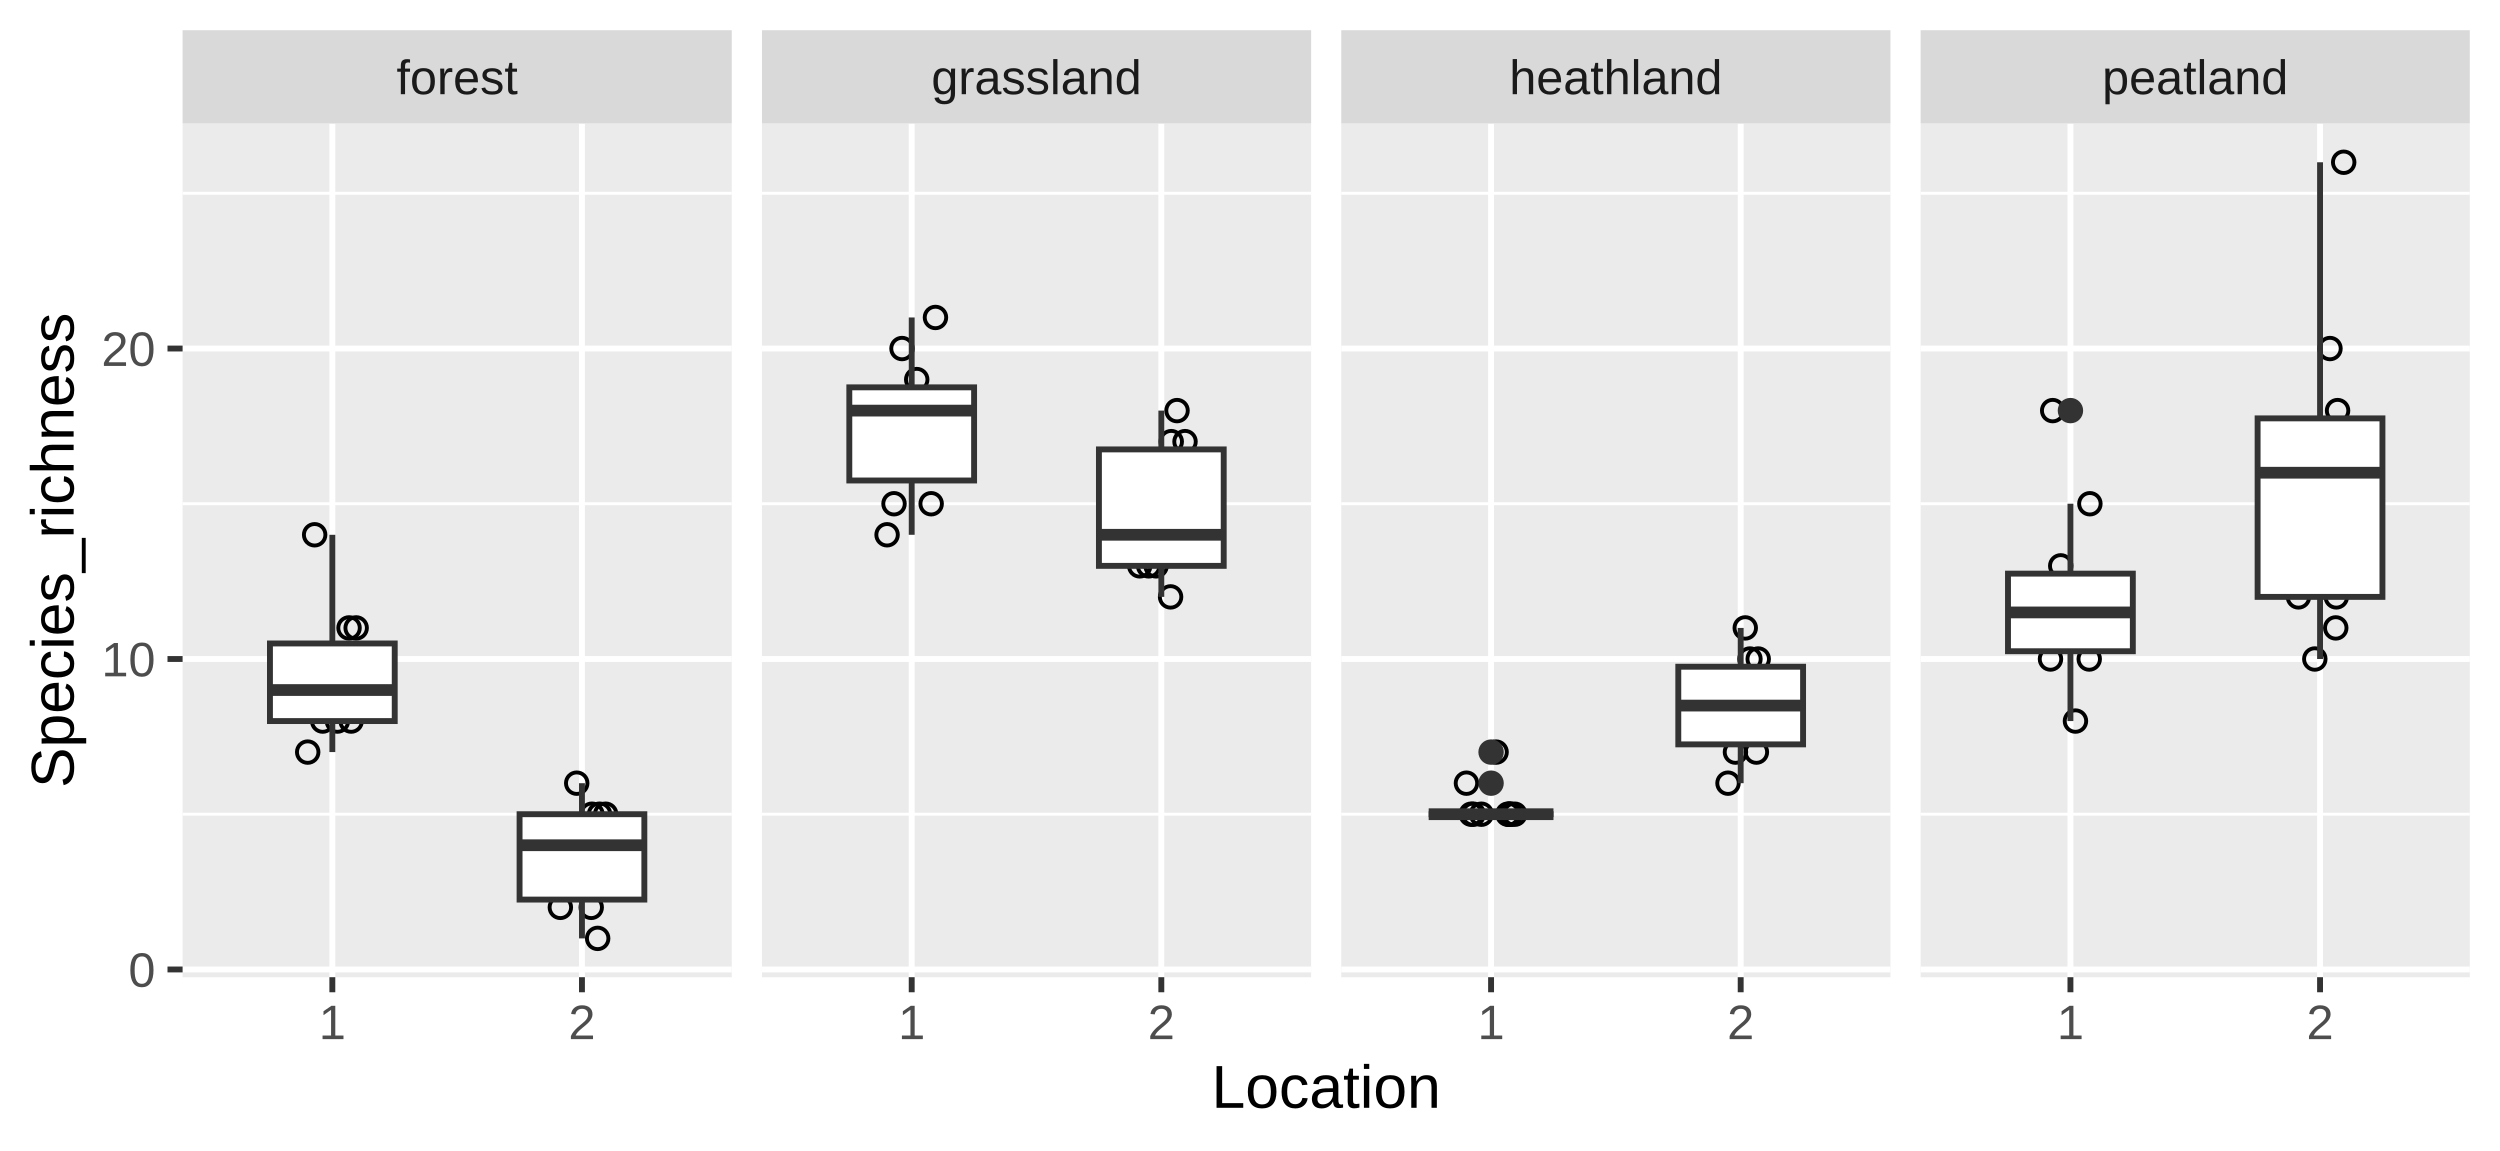
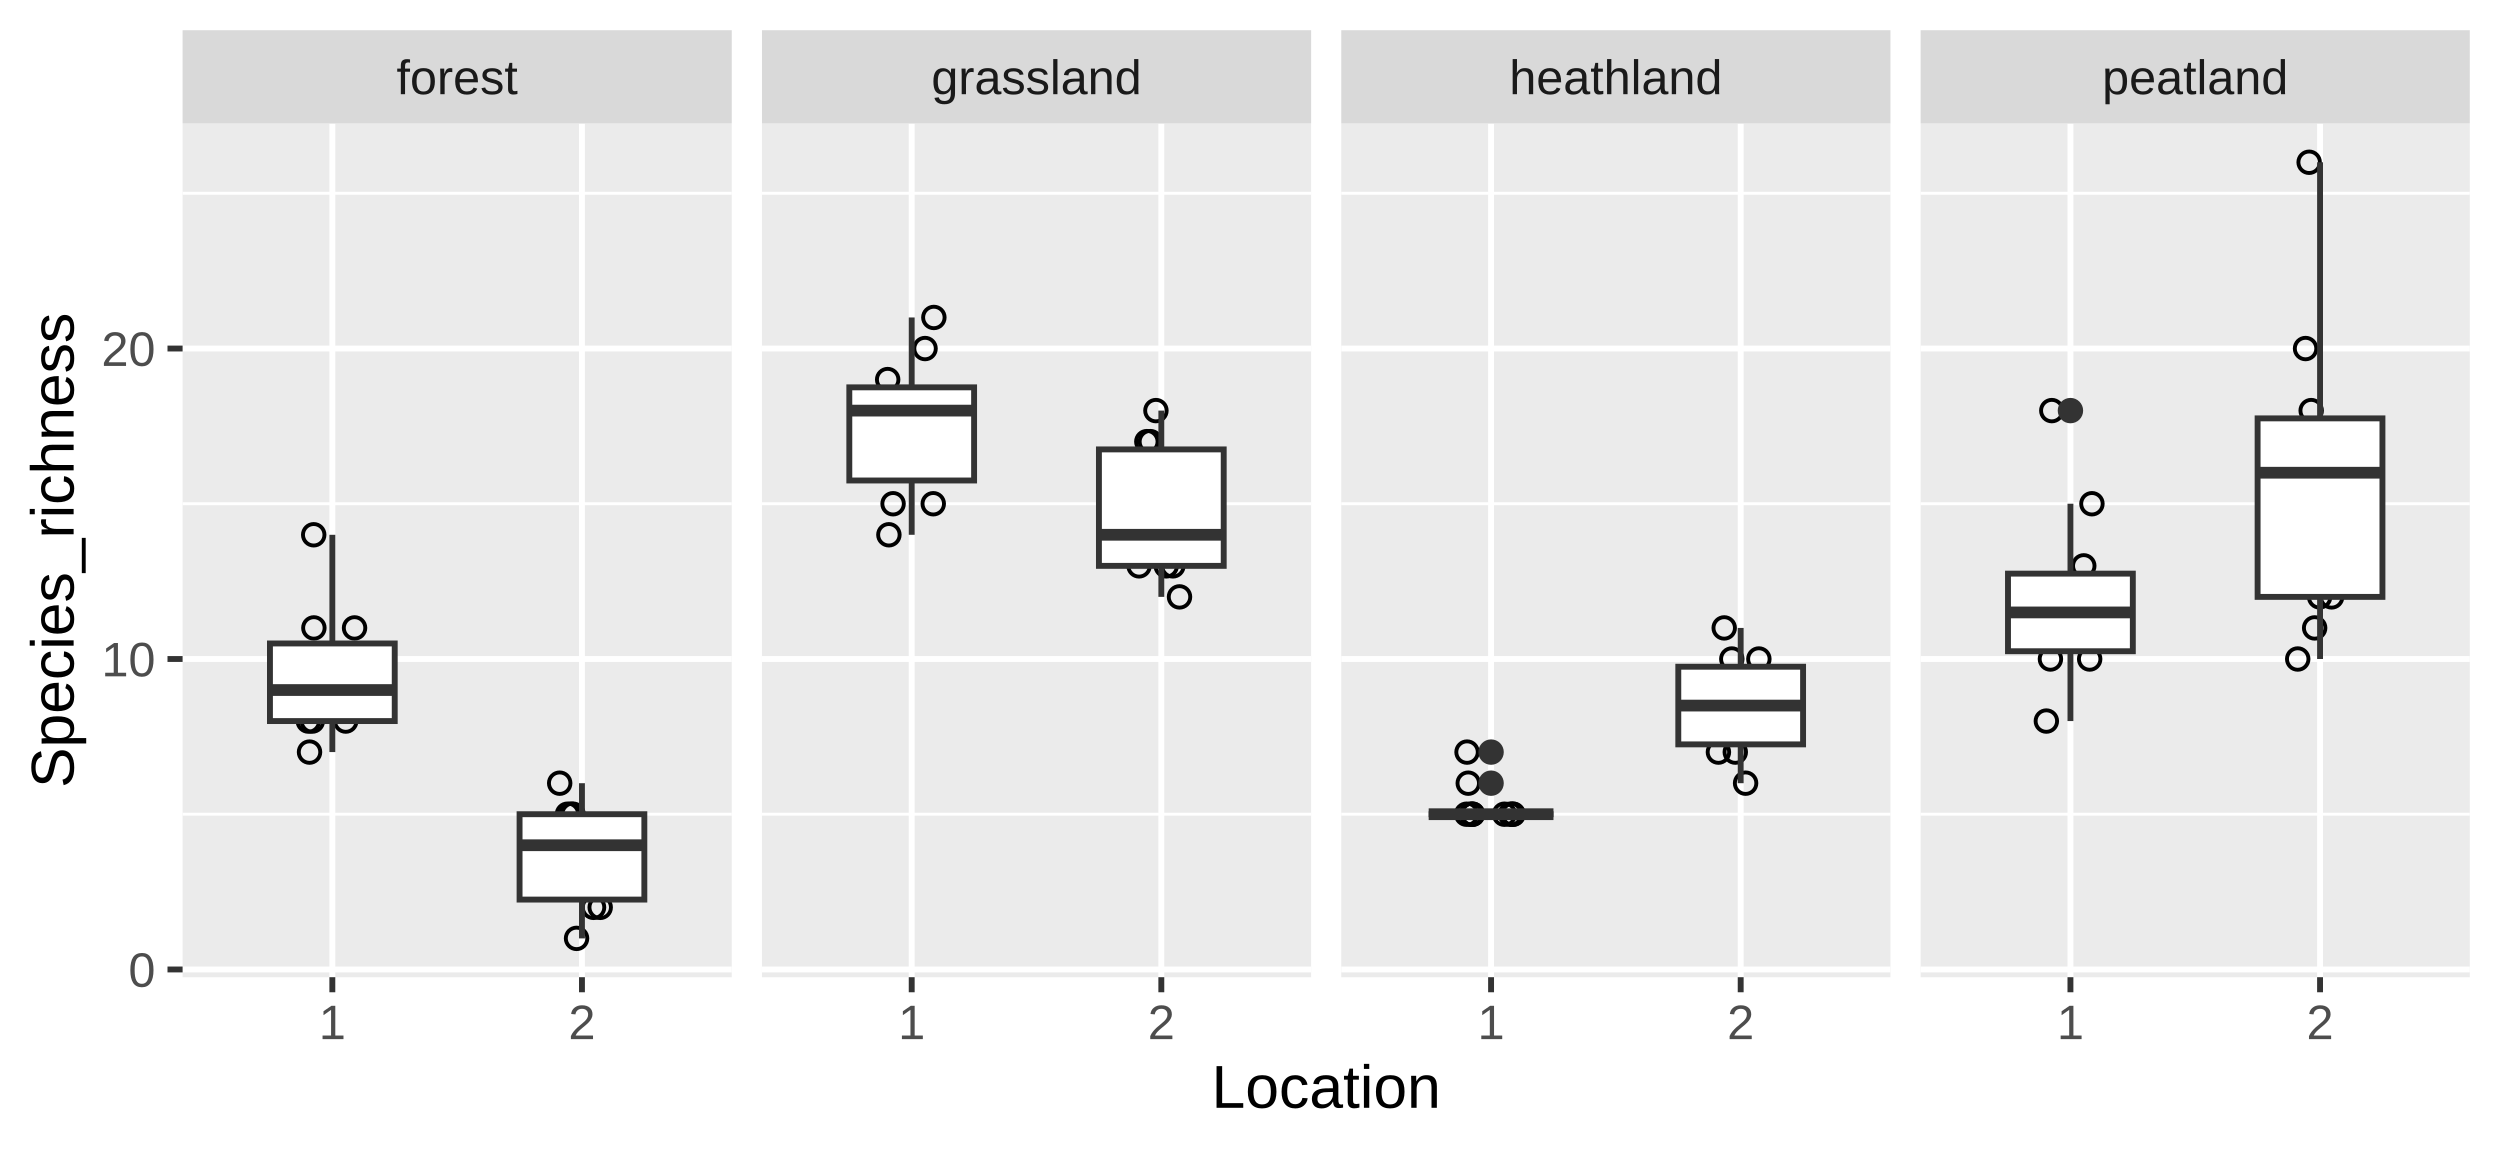
<svg xmlns="http://www.w3.org/2000/svg" width="453.60pt" height="208.80pt" viewBox="0 0 453.60 208.80">
  <g class="svglite">
    <defs>
      <style type="text/css">
    .svglite line, .svglite polyline, .svglite polygon, .svglite path, .svglite rect, .svglite circle {
      fill: none;
      stroke: #000000;
      stroke-linecap: round;
      stroke-linejoin: round;
      stroke-miterlimit: 10.00;
    }
    .svglite text {
      white-space: pre;
    }
    .svglite g.glyphgroup path {
      fill: inherit;
      stroke: none;
    }
  </style>
    </defs>
    <rect width="100%" height="100%" style="stroke: none; fill: #FFFFFF;" />
    <defs>
      <clipPath id="cpMC4wMHw0NTMuNjB8MC4wMHwyMDguODA=">
        <rect x="0.00" y="0.00" width="453.60" height="208.80" />
      </clipPath>
    </defs>
    <g clip-path="url(#cpMC4wMHw0NTMuNjB8MC4wMHwyMDguODA=)">
      <rect x="0" y="0.00" width="453.60" height="208.80" style="stroke-width: 1.07; stroke: #FFFFFF; fill: #FFFFFF;" />
    </g>
    <defs>
      <clipPath id="cpMzMuMTN8MTMyLjc3fDIyLjQwfDE3Ny4zMA==">
        <rect x="33.13" y="22.40" width="99.64" height="154.91" />
      </clipPath>
    </defs>
    <g clip-path="url(#cpMzMuMTN8MTMyLjc3fDIyLjQwfDE3Ny4zMA==)">
      <rect x="33.13" y="22.40" width="99.64" height="154.91" style="stroke-width: 1.07; stroke: none; fill: #EBEBEB;" />
      <polyline points="33.13,147.73 132.77,147.73 " style="stroke-width: 0.53; stroke: #FFFFFF; stroke-linecap: butt;" />
      <polyline points="33.13,91.40 132.77,91.40 " style="stroke-width: 0.53; stroke: #FFFFFF; stroke-linecap: butt;" />
      <polyline points="33.13,35.07 132.77,35.07 " style="stroke-width: 0.53; stroke: #FFFFFF; stroke-linecap: butt;" />
      <polyline points="33.13,175.90 132.77,175.90 " style="stroke-width: 1.07; stroke: #FFFFFF; stroke-linecap: butt;" />
      <polyline points="33.13,119.57 132.77,119.57 " style="stroke-width: 1.07; stroke: #FFFFFF; stroke-linecap: butt;" />
      <polyline points="33.13,63.24 132.77,63.24 " style="stroke-width: 1.07; stroke: #FFFFFF; stroke-linecap: butt;" />
      <polyline points="60.30,177.30 60.30,22.40 " style="stroke-width: 1.07; stroke: #FFFFFF; stroke-linecap: butt;" />
      <polyline points="105.59,177.30 105.59,22.40 " style="stroke-width: 1.07; stroke: #FFFFFF; stroke-linecap: butt;" />
-       <circle cx="63.33" cy="113.93" r="1.95" style="stroke-width: 0.71;" />
-       <circle cx="56.69" cy="125.20" r="1.95" style="stroke-width: 0.71;" />
-       <circle cx="64.62" cy="113.93" r="1.95" style="stroke-width: 0.71;" />
-       <circle cx="57.09" cy="97.03" r="1.95" style="stroke-width: 0.71;" />
-       <circle cx="63.83" cy="125.20" r="1.95" style="stroke-width: 0.71;" />
-       <circle cx="61.22" cy="130.83" r="1.95" style="stroke-width: 0.71;" />
-       <circle cx="58.55" cy="130.83" r="1.95" style="stroke-width: 0.71;" />
-       <circle cx="63.55" cy="125.20" r="1.95" style="stroke-width: 0.71;" />
-       <circle cx="55.83" cy="136.46" r="1.95" style="stroke-width: 0.71;" />
-       <circle cx="63.71" cy="130.83" r="1.95" style="stroke-width: 0.71;" />
-       <circle cx="109.89" cy="147.73" r="1.95" style="stroke-width: 0.71;" />
-       <circle cx="108.78" cy="147.73" r="1.95" style="stroke-width: 0.71;" />
-       <circle cx="108.55" cy="153.36" r="1.95" style="stroke-width: 0.71;" />
-       <circle cx="107.40" cy="147.73" r="1.95" style="stroke-width: 0.71;" />
-       <circle cx="108.44" cy="170.26" r="1.95" style="stroke-width: 0.71;" />
-       <circle cx="106.43" cy="159.00" r="1.95" style="stroke-width: 0.71;" />
-       <circle cx="107.27" cy="164.63" r="1.95" style="stroke-width: 0.71;" />
-       <circle cx="101.67" cy="164.63" r="1.95" style="stroke-width: 0.71;" />
-       <circle cx="104.64" cy="142.10" r="1.95" style="stroke-width: 0.71;" />
-       <circle cx="103.29" cy="153.36" r="1.95" style="stroke-width: 0.71;" />
+       <circle cx="56.95" cy="113.93" r="1.95" style="stroke-width: 0.71;" />
+       <circle cx="63.80" cy="125.20" r="1.95" style="stroke-width: 0.71;" />
+       <circle cx="64.33" cy="113.93" r="1.95" style="stroke-width: 0.71;" />
+       <circle cx="56.92" cy="97.03" r="1.95" style="stroke-width: 0.71;" />
+       <circle cx="64.21" cy="125.20" r="1.95" style="stroke-width: 0.71;" />
+       <circle cx="55.94" cy="130.83" r="1.95" style="stroke-width: 0.71;" />
+       <circle cx="62.73" cy="130.83" r="1.95" style="stroke-width: 0.71;" />
+       <circle cx="55.85" cy="125.20" r="1.95" style="stroke-width: 0.71;" />
+       <circle cx="56.16" cy="136.46" r="1.95" style="stroke-width: 0.71;" />
+       <circle cx="56.67" cy="130.83" r="1.95" style="stroke-width: 0.71;" />
+       <circle cx="103.62" cy="147.73" r="1.95" style="stroke-width: 0.71;" />
+       <circle cx="103.98" cy="147.73" r="1.95" style="stroke-width: 0.71;" />
+       <circle cx="105.52" cy="153.36" r="1.95" style="stroke-width: 0.71;" />
+       <circle cx="102.96" cy="147.73" r="1.95" style="stroke-width: 0.71;" />
+       <circle cx="104.61" cy="170.26" r="1.95" style="stroke-width: 0.71;" />
+       <circle cx="102.60" cy="159.00" r="1.95" style="stroke-width: 0.71;" />
+       <circle cx="108.90" cy="164.63" r="1.95" style="stroke-width: 0.71;" />
+       <circle cx="107.69" cy="164.63" r="1.95" style="stroke-width: 0.71;" />
+       <circle cx="101.55" cy="142.10" r="1.95" style="stroke-width: 0.71;" />
+       <circle cx="106.48" cy="153.36" r="1.95" style="stroke-width: 0.71;" />
      <line x1="60.30" y1="116.75" x2="60.30" y2="97.03" style="stroke-width: 1.07; stroke: #333333; stroke-linecap: butt;" />
      <line x1="60.30" y1="130.83" x2="60.30" y2="136.46" style="stroke-width: 1.07; stroke: #333333; stroke-linecap: butt;" />
      <polygon points="48.98,116.75 48.98,130.83 71.62,130.83 71.62,116.75 48.98,116.75 " style="stroke-width: 1.07; stroke: #333333; stroke-linecap: butt; stroke-linejoin: miter; fill: #FFFFFF;" />
      <line x1="48.98" y1="125.20" x2="71.62" y2="125.20" style="stroke-width: 2.13; stroke: #333333; stroke-linecap: butt; stroke-linejoin: miter;" />
      <line x1="105.59" y1="147.73" x2="105.59" y2="142.10" style="stroke-width: 1.07; stroke: #333333; stroke-linecap: butt;" />
      <line x1="105.59" y1="163.22" x2="105.59" y2="170.26" style="stroke-width: 1.07; stroke: #333333; stroke-linecap: butt;" />
      <polygon points="94.27,147.73 94.27,163.22 116.91,163.22 116.91,147.73 94.27,147.73 " style="stroke-width: 1.07; stroke: #333333; stroke-linecap: butt; stroke-linejoin: miter; fill: #FFFFFF;" />
      <line x1="94.27" y1="153.36" x2="116.91" y2="153.36" style="stroke-width: 2.13; stroke: #333333; stroke-linecap: butt; stroke-linejoin: miter;" />
    </g>
    <g clip-path="url(#cpMC4wMHw0NTMuNjB8MC4wMHwyMDguODA=)">
</g>
    <defs>
      <clipPath id="cpMTM4LjI1fDIzNy44OHwyMi40MHwxNzcuMzA=">
        <rect x="138.25" y="22.40" width="99.64" height="154.91" />
      </clipPath>
    </defs>
    <g clip-path="url(#cpMTM4LjI1fDIzNy44OHwyMi40MHwxNzcuMzA=)">
      <rect x="138.25" y="22.40" width="99.64" height="154.91" style="stroke-width: 1.07; stroke: none; fill: #EBEBEB;" />
      <polyline points="138.25,147.73 237.88,147.73 " style="stroke-width: 0.53; stroke: #FFFFFF; stroke-linecap: butt;" />
      <polyline points="138.25,91.40 237.88,91.40 " style="stroke-width: 0.53; stroke: #FFFFFF; stroke-linecap: butt;" />
      <polyline points="138.25,35.07 237.88,35.07 " style="stroke-width: 0.53; stroke: #FFFFFF; stroke-linecap: butt;" />
      <polyline points="138.25,175.90 237.88,175.90 " style="stroke-width: 1.07; stroke: #FFFFFF; stroke-linecap: butt;" />
      <polyline points="138.25,119.57 237.88,119.57 " style="stroke-width: 1.07; stroke: #FFFFFF; stroke-linecap: butt;" />
      <polyline points="138.25,63.24 237.88,63.24 " style="stroke-width: 1.07; stroke: #FFFFFF; stroke-linecap: butt;" />
      <polyline points="165.42,177.30 165.42,22.40 " style="stroke-width: 1.07; stroke: #FFFFFF; stroke-linecap: butt;" />
      <polyline points="210.71,177.30 210.71,22.40 " style="stroke-width: 1.07; stroke: #FFFFFF; stroke-linecap: butt;" />
-       <circle cx="168.45" cy="74.50" r="1.95" style="stroke-width: 0.71;" />
-       <circle cx="161.80" cy="74.50" r="1.95" style="stroke-width: 0.71;" />
-       <circle cx="169.73" cy="57.60" r="1.95" style="stroke-width: 0.71;" />
-       <circle cx="162.21" cy="91.40" r="1.95" style="stroke-width: 0.71;" />
-       <circle cx="168.95" cy="91.40" r="1.95" style="stroke-width: 0.71;" />
-       <circle cx="166.33" cy="68.87" r="1.95" style="stroke-width: 0.71;" />
-       <circle cx="163.66" cy="63.24" r="1.95" style="stroke-width: 0.71;" />
-       <circle cx="168.67" cy="74.50" r="1.95" style="stroke-width: 0.71;" />
-       <circle cx="160.95" cy="97.03" r="1.95" style="stroke-width: 0.71;" />
-       <circle cx="168.83" cy="74.50" r="1.95" style="stroke-width: 0.71;" />
-       <circle cx="215.01" cy="80.13" r="1.95" style="stroke-width: 0.71;" />
-       <circle cx="213.90" cy="97.03" r="1.95" style="stroke-width: 0.71;" />
-       <circle cx="213.66" cy="97.03" r="1.95" style="stroke-width: 0.71;" />
-       <circle cx="212.51" cy="80.13" r="1.95" style="stroke-width: 0.71;" />
-       <circle cx="213.56" cy="74.50" r="1.95" style="stroke-width: 0.71;" />
-       <circle cx="211.54" cy="85.77" r="1.95" style="stroke-width: 0.71;" />
-       <circle cx="212.39" cy="108.30" r="1.95" style="stroke-width: 0.71;" />
-       <circle cx="206.79" cy="102.67" r="1.95" style="stroke-width: 0.71;" />
-       <circle cx="209.76" cy="102.67" r="1.95" style="stroke-width: 0.71;" />
-       <circle cx="208.41" cy="102.67" r="1.95" style="stroke-width: 0.71;" />
+       <circle cx="162.07" cy="74.50" r="1.95" style="stroke-width: 0.71;" />
+       <circle cx="168.91" cy="74.50" r="1.95" style="stroke-width: 0.71;" />
+       <circle cx="169.44" cy="57.60" r="1.95" style="stroke-width: 0.71;" />
+       <circle cx="162.04" cy="91.40" r="1.95" style="stroke-width: 0.71;" />
+       <circle cx="169.33" cy="91.40" r="1.95" style="stroke-width: 0.71;" />
+       <circle cx="161.06" cy="68.87" r="1.95" style="stroke-width: 0.71;" />
+       <circle cx="167.84" cy="63.24" r="1.95" style="stroke-width: 0.71;" />
+       <circle cx="160.97" cy="74.50" r="1.95" style="stroke-width: 0.71;" />
+       <circle cx="161.28" cy="97.03" r="1.95" style="stroke-width: 0.71;" />
+       <circle cx="161.79" cy="74.50" r="1.95" style="stroke-width: 0.71;" />
+       <circle cx="208.73" cy="80.13" r="1.95" style="stroke-width: 0.71;" />
+       <circle cx="209.10" cy="97.03" r="1.95" style="stroke-width: 0.71;" />
+       <circle cx="210.64" cy="97.03" r="1.95" style="stroke-width: 0.71;" />
+       <circle cx="208.08" cy="80.13" r="1.95" style="stroke-width: 0.71;" />
+       <circle cx="209.73" cy="74.50" r="1.95" style="stroke-width: 0.71;" />
+       <circle cx="207.72" cy="85.77" r="1.95" style="stroke-width: 0.71;" />
+       <circle cx="214.01" cy="108.30" r="1.95" style="stroke-width: 0.71;" />
+       <circle cx="212.81" cy="102.67" r="1.95" style="stroke-width: 0.71;" />
+       <circle cx="206.67" cy="102.67" r="1.95" style="stroke-width: 0.71;" />
+       <circle cx="211.60" cy="102.67" r="1.95" style="stroke-width: 0.71;" />
      <line x1="165.42" y1="70.28" x2="165.42" y2="57.60" style="stroke-width: 1.07; stroke: #333333; stroke-linecap: butt;" />
      <line x1="165.42" y1="87.18" x2="165.42" y2="97.03" style="stroke-width: 1.07; stroke: #333333; stroke-linecap: butt;" />
      <polygon points="154.10,70.28 154.10,87.18 176.74,87.18 176.74,70.28 154.10,70.28 " style="stroke-width: 1.07; stroke: #333333; stroke-linecap: butt; stroke-linejoin: miter; fill: #FFFFFF;" />
      <line x1="154.10" y1="74.50" x2="176.74" y2="74.50" style="stroke-width: 2.13; stroke: #333333; stroke-linecap: butt; stroke-linejoin: miter;" />
      <line x1="210.71" y1="81.54" x2="210.71" y2="74.50" style="stroke-width: 1.07; stroke: #333333; stroke-linecap: butt;" />
      <line x1="210.71" y1="102.67" x2="210.71" y2="108.30" style="stroke-width: 1.07; stroke: #333333; stroke-linecap: butt;" />
      <polygon points="199.39,81.54 199.39,102.67 222.03,102.67 222.03,81.54 199.39,81.54 " style="stroke-width: 1.07; stroke: #333333; stroke-linecap: butt; stroke-linejoin: miter; fill: #FFFFFF;" />
      <line x1="199.39" y1="97.03" x2="222.03" y2="97.03" style="stroke-width: 2.13; stroke: #333333; stroke-linecap: butt; stroke-linejoin: miter;" />
    </g>
    <g clip-path="url(#cpMC4wMHw0NTMuNjB8MC4wMHwyMDguODA=)">
</g>
    <defs>
      <clipPath id="cpMjQzLjM2fDM0My4wMHwyMi40MHwxNzcuMzA=">
        <rect x="243.36" y="22.40" width="99.64" height="154.91" />
      </clipPath>
    </defs>
    <g clip-path="url(#cpMjQzLjM2fDM0My4wMHwyMi40MHwxNzcuMzA=)">
      <rect x="243.36" y="22.40" width="99.64" height="154.91" style="stroke-width: 1.07; stroke: none; fill: #EBEBEB;" />
      <polyline points="243.36,147.73 343.00,147.73 " style="stroke-width: 0.53; stroke: #FFFFFF; stroke-linecap: butt;" />
      <polyline points="243.36,91.40 343.00,91.40 " style="stroke-width: 0.53; stroke: #FFFFFF; stroke-linecap: butt;" />
      <polyline points="243.36,35.07 343.00,35.07 " style="stroke-width: 0.53; stroke: #FFFFFF; stroke-linecap: butt;" />
      <polyline points="243.36,175.90 343.00,175.90 " style="stroke-width: 1.07; stroke: #FFFFFF; stroke-linecap: butt;" />
      <polyline points="243.36,119.57 343.00,119.57 " style="stroke-width: 1.07; stroke: #FFFFFF; stroke-linecap: butt;" />
      <polyline points="243.36,63.24 343.00,63.24 " style="stroke-width: 1.07; stroke: #FFFFFF; stroke-linecap: butt;" />
      <polyline points="270.54,177.30 270.54,22.40 " style="stroke-width: 1.07; stroke: #FFFFFF; stroke-linecap: butt;" />
      <polyline points="315.83,177.30 315.83,22.40 " style="stroke-width: 1.07; stroke: #FFFFFF; stroke-linecap: butt;" />
-       <circle cx="273.57" cy="147.73" r="1.95" style="stroke-width: 0.71;" />
-       <circle cx="266.92" cy="147.73" r="1.95" style="stroke-width: 0.71;" />
-       <circle cx="274.85" cy="147.73" r="1.95" style="stroke-width: 0.71;" />
-       <circle cx="267.33" cy="147.73" r="1.95" style="stroke-width: 0.71;" />
-       <circle cx="274.07" cy="147.73" r="1.95" style="stroke-width: 0.71;" />
-       <circle cx="271.45" cy="136.46" r="1.95" style="stroke-width: 0.71;" />
-       <circle cx="268.78" cy="147.73" r="1.95" style="stroke-width: 0.71;" />
-       <circle cx="273.78" cy="147.73" r="1.95" style="stroke-width: 0.71;" />
-       <circle cx="266.07" cy="142.10" r="1.95" style="stroke-width: 0.71;" />
-       <circle cx="273.95" cy="147.73" r="1.95" style="stroke-width: 0.71;" />
-       <circle cx="320.12" cy="125.20" r="1.95" style="stroke-width: 0.71;" />
-       <circle cx="319.01" cy="119.57" r="1.95" style="stroke-width: 0.71;" />
-       <circle cx="318.78" cy="130.83" r="1.95" style="stroke-width: 0.71;" />
-       <circle cx="317.63" cy="130.83" r="1.95" style="stroke-width: 0.71;" />
-       <circle cx="318.68" cy="136.46" r="1.95" style="stroke-width: 0.71;" />
-       <circle cx="316.66" cy="113.93" r="1.95" style="stroke-width: 0.71;" />
-       <circle cx="317.51" cy="119.57" r="1.95" style="stroke-width: 0.71;" />
-       <circle cx="311.91" cy="125.20" r="1.95" style="stroke-width: 0.71;" />
-       <circle cx="314.88" cy="136.46" r="1.95" style="stroke-width: 0.71;" />
-       <circle cx="313.53" cy="142.10" r="1.95" style="stroke-width: 0.71;" />
+       <circle cx="267.19" cy="147.73" r="1.95" style="stroke-width: 0.71;" />
+       <circle cx="274.03" cy="147.73" r="1.95" style="stroke-width: 0.71;" />
+       <circle cx="274.56" cy="147.73" r="1.95" style="stroke-width: 0.71;" />
+       <circle cx="267.16" cy="147.73" r="1.95" style="stroke-width: 0.71;" />
+       <circle cx="274.44" cy="147.73" r="1.95" style="stroke-width: 0.71;" />
+       <circle cx="266.18" cy="136.46" r="1.95" style="stroke-width: 0.71;" />
+       <circle cx="272.96" cy="147.73" r="1.95" style="stroke-width: 0.71;" />
+       <circle cx="266.09" cy="147.73" r="1.95" style="stroke-width: 0.71;" />
+       <circle cx="266.40" cy="142.10" r="1.95" style="stroke-width: 0.71;" />
+       <circle cx="266.91" cy="147.73" r="1.95" style="stroke-width: 0.71;" />
+       <circle cx="313.85" cy="125.20" r="1.95" style="stroke-width: 0.71;" />
+       <circle cx="314.22" cy="119.57" r="1.95" style="stroke-width: 0.71;" />
+       <circle cx="315.75" cy="130.83" r="1.95" style="stroke-width: 0.71;" />
+       <circle cx="313.20" cy="130.83" r="1.95" style="stroke-width: 0.71;" />
+       <circle cx="314.85" cy="136.46" r="1.95" style="stroke-width: 0.71;" />
+       <circle cx="312.84" cy="113.93" r="1.95" style="stroke-width: 0.71;" />
+       <circle cx="319.13" cy="119.57" r="1.95" style="stroke-width: 0.71;" />
+       <circle cx="317.93" cy="125.20" r="1.95" style="stroke-width: 0.71;" />
+       <circle cx="311.79" cy="136.46" r="1.95" style="stroke-width: 0.71;" />
+       <circle cx="316.72" cy="142.10" r="1.95" style="stroke-width: 0.71;" />
      <circle cx="270.54" cy="136.46" r="1.95" style="stroke-width: 0.71; stroke: #333333; fill: #333333;" />
      <circle cx="270.54" cy="142.10" r="1.95" style="stroke-width: 0.71; stroke: #333333; fill: #333333;" />
      <line x1="270.54" y1="147.73" x2="270.54" y2="147.73" style="stroke-width: 1.07; stroke: #333333; stroke-linecap: butt;" />
      <line x1="270.54" y1="147.73" x2="270.54" y2="147.73" style="stroke-width: 1.07; stroke: #333333; stroke-linecap: butt;" />
      <polygon points="259.22,147.73 259.22,147.73 281.86,147.73 281.86,147.73 259.22,147.73 " style="stroke-width: 1.07; stroke: #333333; stroke-linecap: butt; stroke-linejoin: miter; fill: #FFFFFF;" />
      <line x1="259.22" y1="147.73" x2="281.86" y2="147.73" style="stroke-width: 2.13; stroke: #333333; stroke-linecap: butt; stroke-linejoin: miter;" />
      <line x1="315.83" y1="120.97" x2="315.83" y2="113.93" style="stroke-width: 1.07; stroke: #333333; stroke-linecap: butt;" />
      <line x1="315.83" y1="135.06" x2="315.83" y2="142.10" style="stroke-width: 1.07; stroke: #333333; stroke-linecap: butt;" />
      <polygon points="304.51,120.97 304.51,135.06 327.15,135.06 327.15,120.97 304.51,120.97 " style="stroke-width: 1.07; stroke: #333333; stroke-linecap: butt; stroke-linejoin: miter; fill: #FFFFFF;" />
      <line x1="304.51" y1="128.02" x2="327.15" y2="128.02" style="stroke-width: 2.13; stroke: #333333; stroke-linecap: butt; stroke-linejoin: miter;" />
    </g>
    <g clip-path="url(#cpMC4wMHw0NTMuNjB8MC4wMHwyMDguODA=)">
</g>
    <defs>
      <clipPath id="cpMzQ4LjQ4fDQ0OC4xMnwyMi40MHwxNzcuMzA=">
        <rect x="348.48" y="22.40" width="99.64" height="154.91" />
      </clipPath>
    </defs>
    <g clip-path="url(#cpMzQ4LjQ4fDQ0OC4xMnwyMi40MHwxNzcuMzA=)">
      <rect x="348.48" y="22.40" width="99.64" height="154.91" style="stroke-width: 1.07; stroke: none; fill: #EBEBEB;" />
      <polyline points="348.48,147.73 448.12,147.73 " style="stroke-width: 0.53; stroke: #FFFFFF; stroke-linecap: butt;" />
      <polyline points="348.48,91.40 448.12,91.40 " style="stroke-width: 0.53; stroke: #FFFFFF; stroke-linecap: butt;" />
      <polyline points="348.48,35.07 448.12,35.07 " style="stroke-width: 0.53; stroke: #FFFFFF; stroke-linecap: butt;" />
      <polyline points="348.48,175.90 448.12,175.90 " style="stroke-width: 1.07; stroke: #FFFFFF; stroke-linecap: butt;" />
      <polyline points="348.48,119.57 448.12,119.57 " style="stroke-width: 1.07; stroke: #FFFFFF; stroke-linecap: butt;" />
      <polyline points="348.48,63.24 448.12,63.24 " style="stroke-width: 1.07; stroke: #FFFFFF; stroke-linecap: butt;" />
      <polyline points="375.66,177.30 375.66,22.40 " style="stroke-width: 1.07; stroke: #FFFFFF; stroke-linecap: butt;" />
      <polyline points="420.95,177.30 420.95,22.40 " style="stroke-width: 1.07; stroke: #FFFFFF; stroke-linecap: butt;" />
-       <circle cx="378.69" cy="113.93" r="1.95" style="stroke-width: 0.71;" />
-       <circle cx="372.04" cy="119.57" r="1.95" style="stroke-width: 0.71;" />
-       <circle cx="379.97" cy="113.93" r="1.95" style="stroke-width: 0.71;" />
-       <circle cx="372.44" cy="74.50" r="1.95" style="stroke-width: 0.71;" />
-       <circle cx="379.19" cy="91.40" r="1.95" style="stroke-width: 0.71;" />
-       <circle cx="376.57" cy="130.83" r="1.95" style="stroke-width: 0.71;" />
-       <circle cx="373.90" cy="102.67" r="1.95" style="stroke-width: 0.71;" />
-       <circle cx="378.90" cy="108.30" r="1.95" style="stroke-width: 0.71;" />
-       <circle cx="371.19" cy="108.30" r="1.95" style="stroke-width: 0.71;" />
-       <circle cx="379.07" cy="119.57" r="1.95" style="stroke-width: 0.71;" />
-       <circle cx="425.24" cy="29.44" r="1.95" style="stroke-width: 0.71;" />
-       <circle cx="424.13" cy="74.50" r="1.95" style="stroke-width: 0.71;" />
-       <circle cx="423.90" cy="108.30" r="1.95" style="stroke-width: 0.71;" />
-       <circle cx="422.75" cy="63.24" r="1.95" style="stroke-width: 0.71;" />
-       <circle cx="423.80" cy="113.93" r="1.95" style="stroke-width: 0.71;" />
-       <circle cx="421.78" cy="80.13" r="1.95" style="stroke-width: 0.71;" />
-       <circle cx="422.62" cy="91.40" r="1.95" style="stroke-width: 0.71;" />
-       <circle cx="417.03" cy="108.30" r="1.95" style="stroke-width: 0.71;" />
-       <circle cx="420.00" cy="119.57" r="1.95" style="stroke-width: 0.71;" />
-       <circle cx="418.65" cy="80.13" r="1.95" style="stroke-width: 0.71;" />
+       <circle cx="372.30" cy="113.93" r="1.95" style="stroke-width: 0.71;" />
+       <circle cx="379.15" cy="119.57" r="1.95" style="stroke-width: 0.71;" />
+       <circle cx="379.68" cy="113.93" r="1.95" style="stroke-width: 0.71;" />
+       <circle cx="372.28" cy="74.50" r="1.95" style="stroke-width: 0.71;" />
+       <circle cx="379.56" cy="91.40" r="1.95" style="stroke-width: 0.71;" />
+       <circle cx="371.29" cy="130.83" r="1.95" style="stroke-width: 0.71;" />
+       <circle cx="378.08" cy="102.67" r="1.95" style="stroke-width: 0.71;" />
+       <circle cx="371.21" cy="108.30" r="1.95" style="stroke-width: 0.71;" />
+       <circle cx="371.52" cy="108.30" r="1.95" style="stroke-width: 0.71;" />
+       <circle cx="372.03" cy="119.57" r="1.95" style="stroke-width: 0.71;" />
+       <circle cx="418.97" cy="29.44" r="1.95" style="stroke-width: 0.71;" />
+       <circle cx="419.34" cy="74.50" r="1.95" style="stroke-width: 0.71;" />
+       <circle cx="420.87" cy="108.30" r="1.95" style="stroke-width: 0.71;" />
+       <circle cx="418.32" cy="63.24" r="1.95" style="stroke-width: 0.71;" />
+       <circle cx="419.97" cy="113.93" r="1.95" style="stroke-width: 0.71;" />
+       <circle cx="417.95" cy="80.13" r="1.95" style="stroke-width: 0.71;" />
+       <circle cx="424.25" cy="91.40" r="1.95" style="stroke-width: 0.71;" />
+       <circle cx="423.05" cy="108.30" r="1.95" style="stroke-width: 0.71;" />
+       <circle cx="416.90" cy="119.57" r="1.95" style="stroke-width: 0.71;" />
+       <circle cx="421.84" cy="80.13" r="1.95" style="stroke-width: 0.71;" />
      <circle cx="375.66" cy="74.50" r="1.95" style="stroke-width: 0.71; stroke: #333333; fill: #333333;" />
      <line x1="375.66" y1="104.08" x2="375.66" y2="91.40" style="stroke-width: 1.07; stroke: #333333; stroke-linecap: butt;" />
      <line x1="375.66" y1="118.16" x2="375.66" y2="130.83" style="stroke-width: 1.07; stroke: #333333; stroke-linecap: butt;" />
      <polygon points="364.33,104.08 364.33,118.16 386.98,118.16 386.98,104.08 364.33,104.08 " style="stroke-width: 1.07; stroke: #333333; stroke-linecap: butt; stroke-linejoin: miter; fill: #FFFFFF;" />
      <line x1="364.33" y1="111.12" x2="386.98" y2="111.12" style="stroke-width: 2.13; stroke: #333333; stroke-linecap: butt; stroke-linejoin: miter;" />
      <line x1="420.95" y1="75.91" x2="420.95" y2="29.44" style="stroke-width: 1.07; stroke: #333333; stroke-linecap: butt;" />
      <line x1="420.95" y1="108.30" x2="420.95" y2="119.57" style="stroke-width: 1.07; stroke: #333333; stroke-linecap: butt;" />
      <polygon points="409.62,75.91 409.62,108.30 432.27,108.30 432.27,75.91 409.62,75.91 " style="stroke-width: 1.07; stroke: #333333; stroke-linecap: butt; stroke-linejoin: miter; fill: #FFFFFF;" />
      <line x1="409.62" y1="85.77" x2="432.27" y2="85.77" style="stroke-width: 2.13; stroke: #333333; stroke-linecap: butt; stroke-linejoin: miter;" />
    </g>
    <g clip-path="url(#cpMC4wMHw0NTMuNjB8MC4wMHwyMDguODA=)">
</g>
    <defs>
      <clipPath id="cpMzMuMTN8MTMyLjc3fDUuNDh8MjIuNDA=">
        <rect x="33.13" y="5.48" width="99.64" height="16.92" />
      </clipPath>
    </defs>
    <g clip-path="url(#cpMzMuMTN8MTMyLjc3fDUuNDh8MjIuNDA=)">
      <rect x="33.13" y="5.48" width="99.64" height="16.92" style="stroke-width: 1.07; stroke: none; fill: #D9D9D9;" />
      <text x="82.95" y="17.09" text-anchor="middle" style="font-size: 8.80px;fill: #1A1A1A; font-family: &quot;Arial&quot;;" textLength="21.98px" lengthAdjust="spacingAndGlyphs">forest</text>
    </g>
    <g clip-path="url(#cpMC4wMHw0NTMuNjB8MC4wMHwyMDguODA=)">
</g>
    <defs>
      <clipPath id="cpMTM4LjI1fDIzNy44OHw1LjQ4fDIyLjQw">
        <rect x="138.25" y="5.48" width="99.64" height="16.92" />
      </clipPath>
    </defs>
    <g clip-path="url(#cpMTM4LjI1fDIzNy44OHw1LjQ4fDIyLjQw)">
      <rect x="138.25" y="5.48" width="99.64" height="16.92" style="stroke-width: 1.07; stroke: none; fill: #D9D9D9;" />
      <text x="188.06" y="17.09" text-anchor="middle" style="font-size: 8.80px;fill: #1A1A1A; font-family: &quot;Arial&quot;;" textLength="38.14px" lengthAdjust="spacingAndGlyphs">grassland</text>
    </g>
    <g clip-path="url(#cpMC4wMHw0NTMuNjB8MC4wMHwyMDguODA=)">
</g>
    <defs>
      <clipPath id="cpMjQzLjM2fDM0My4wMHw1LjQ4fDIyLjQw">
        <rect x="243.36" y="5.48" width="99.64" height="16.92" />
      </clipPath>
    </defs>
    <g clip-path="url(#cpMjQzLjM2fDM0My4wMHw1LjQ4fDIyLjQw)">
      <rect x="243.36" y="5.48" width="99.64" height="16.92" style="stroke-width: 1.07; stroke: none; fill: #D9D9D9;" />
      <text x="293.18" y="17.09" text-anchor="middle" style="font-size: 8.80px;fill: #1A1A1A; font-family: &quot;Arial&quot;;" textLength="38.62px" lengthAdjust="spacingAndGlyphs">heathland</text>
    </g>
    <g clip-path="url(#cpMC4wMHw0NTMuNjB8MC4wMHwyMDguODA=)">
</g>
    <defs>
      <clipPath id="cpMzQ4LjQ4fDQ0OC4xMnw1LjQ4fDIyLjQw">
        <rect x="348.48" y="5.48" width="99.64" height="16.92" />
      </clipPath>
    </defs>
    <g clip-path="url(#cpMzQ4LjQ4fDQ0OC4xMnw1LjQ4fDIyLjQw)">
      <rect x="348.48" y="5.48" width="99.64" height="16.92" style="stroke-width: 1.07; stroke: none; fill: #D9D9D9;" />
      <text x="398.30" y="17.09" text-anchor="middle" style="font-size: 8.80px;fill: #1A1A1A; font-family: &quot;Arial&quot;;" textLength="33.73px" lengthAdjust="spacingAndGlyphs">peatland</text>
    </g>
    <g clip-path="url(#cpMC4wMHw0NTMuNjB8MC4wMHwyMDguODA=)">
      <polyline points="60.30,180.04 60.30,177.30 " style="stroke-width: 1.07; stroke: #333333; stroke-linecap: butt;" />
      <polyline points="105.59,180.04 105.59,177.30 " style="stroke-width: 1.07; stroke: #333333; stroke-linecap: butt;" />
      <text x="60.30" y="188.54" text-anchor="middle" style="font-size: 8.80px;fill: #4D4D4D; font-family: &quot;Arial&quot;;" textLength="4.89px" lengthAdjust="spacingAndGlyphs">1</text>
      <text x="105.59" y="188.54" text-anchor="middle" style="font-size: 8.80px;fill: #4D4D4D; font-family: &quot;Arial&quot;;" textLength="4.89px" lengthAdjust="spacingAndGlyphs">2</text>
      <polyline points="165.42,180.04 165.42,177.30 " style="stroke-width: 1.07; stroke: #333333; stroke-linecap: butt;" />
      <polyline points="210.71,180.04 210.71,177.30 " style="stroke-width: 1.07; stroke: #333333; stroke-linecap: butt;" />
      <text x="165.42" y="188.54" text-anchor="middle" style="font-size: 8.80px;fill: #4D4D4D; font-family: &quot;Arial&quot;;" textLength="4.89px" lengthAdjust="spacingAndGlyphs">1</text>
      <text x="210.71" y="188.54" text-anchor="middle" style="font-size: 8.80px;fill: #4D4D4D; font-family: &quot;Arial&quot;;" textLength="4.89px" lengthAdjust="spacingAndGlyphs">2</text>
      <polyline points="270.54,180.04 270.54,177.30 " style="stroke-width: 1.07; stroke: #333333; stroke-linecap: butt;" />
      <polyline points="315.83,180.04 315.83,177.30 " style="stroke-width: 1.07; stroke: #333333; stroke-linecap: butt;" />
      <text x="270.54" y="188.54" text-anchor="middle" style="font-size: 8.80px;fill: #4D4D4D; font-family: &quot;Arial&quot;;" textLength="4.89px" lengthAdjust="spacingAndGlyphs">1</text>
      <text x="315.83" y="188.54" text-anchor="middle" style="font-size: 8.80px;fill: #4D4D4D; font-family: &quot;Arial&quot;;" textLength="4.89px" lengthAdjust="spacingAndGlyphs">2</text>
      <polyline points="375.66,180.04 375.66,177.30 " style="stroke-width: 1.07; stroke: #333333; stroke-linecap: butt;" />
      <polyline points="420.95,180.04 420.95,177.30 " style="stroke-width: 1.07; stroke: #333333; stroke-linecap: butt;" />
      <text x="375.66" y="188.54" text-anchor="middle" style="font-size: 8.80px;fill: #4D4D4D; font-family: &quot;Arial&quot;;" textLength="4.89px" lengthAdjust="spacingAndGlyphs">1</text>
      <text x="420.95" y="188.54" text-anchor="middle" style="font-size: 8.80px;fill: #4D4D4D; font-family: &quot;Arial&quot;;" textLength="4.89px" lengthAdjust="spacingAndGlyphs">2</text>
      <text x="28.20" y="179.05" text-anchor="end" style="font-size: 8.80px;fill: #4D4D4D; font-family: &quot;Arial&quot;;" textLength="4.89px" lengthAdjust="spacingAndGlyphs">0</text>
      <text x="28.20" y="122.72" text-anchor="end" style="font-size: 8.80px;fill: #4D4D4D; font-family: &quot;Arial&quot;;" textLength="9.78px" lengthAdjust="spacingAndGlyphs">10</text>
      <text x="28.20" y="66.39" text-anchor="end" style="font-size: 8.80px;fill: #4D4D4D; font-family: &quot;Arial&quot;;" textLength="9.78px" lengthAdjust="spacingAndGlyphs">20</text>
      <polyline points="30.39,175.90 33.13,175.90 " style="stroke-width: 1.07; stroke: #333333; stroke-linecap: butt;" />
      <polyline points="30.39,119.57 33.13,119.57 " style="stroke-width: 1.07; stroke: #333333; stroke-linecap: butt;" />
      <polyline points="30.39,63.24 33.13,63.24 " style="stroke-width: 1.07; stroke: #333333; stroke-linecap: butt;" />
      <text x="240.62" y="201.00" text-anchor="middle" style="font-size: 11.00px; font-family: &quot;Arial&quot;;" textLength="41.62px" lengthAdjust="spacingAndGlyphs">Location</text>
      <text transform="translate(13.36,99.85) rotate(-90)" text-anchor="middle" style="font-size: 11.00px; font-family: &quot;Arial&quot;;" textLength="86.25px" lengthAdjust="spacingAndGlyphs">Species_richness</text>
    </g>
  </g>
</svg>
